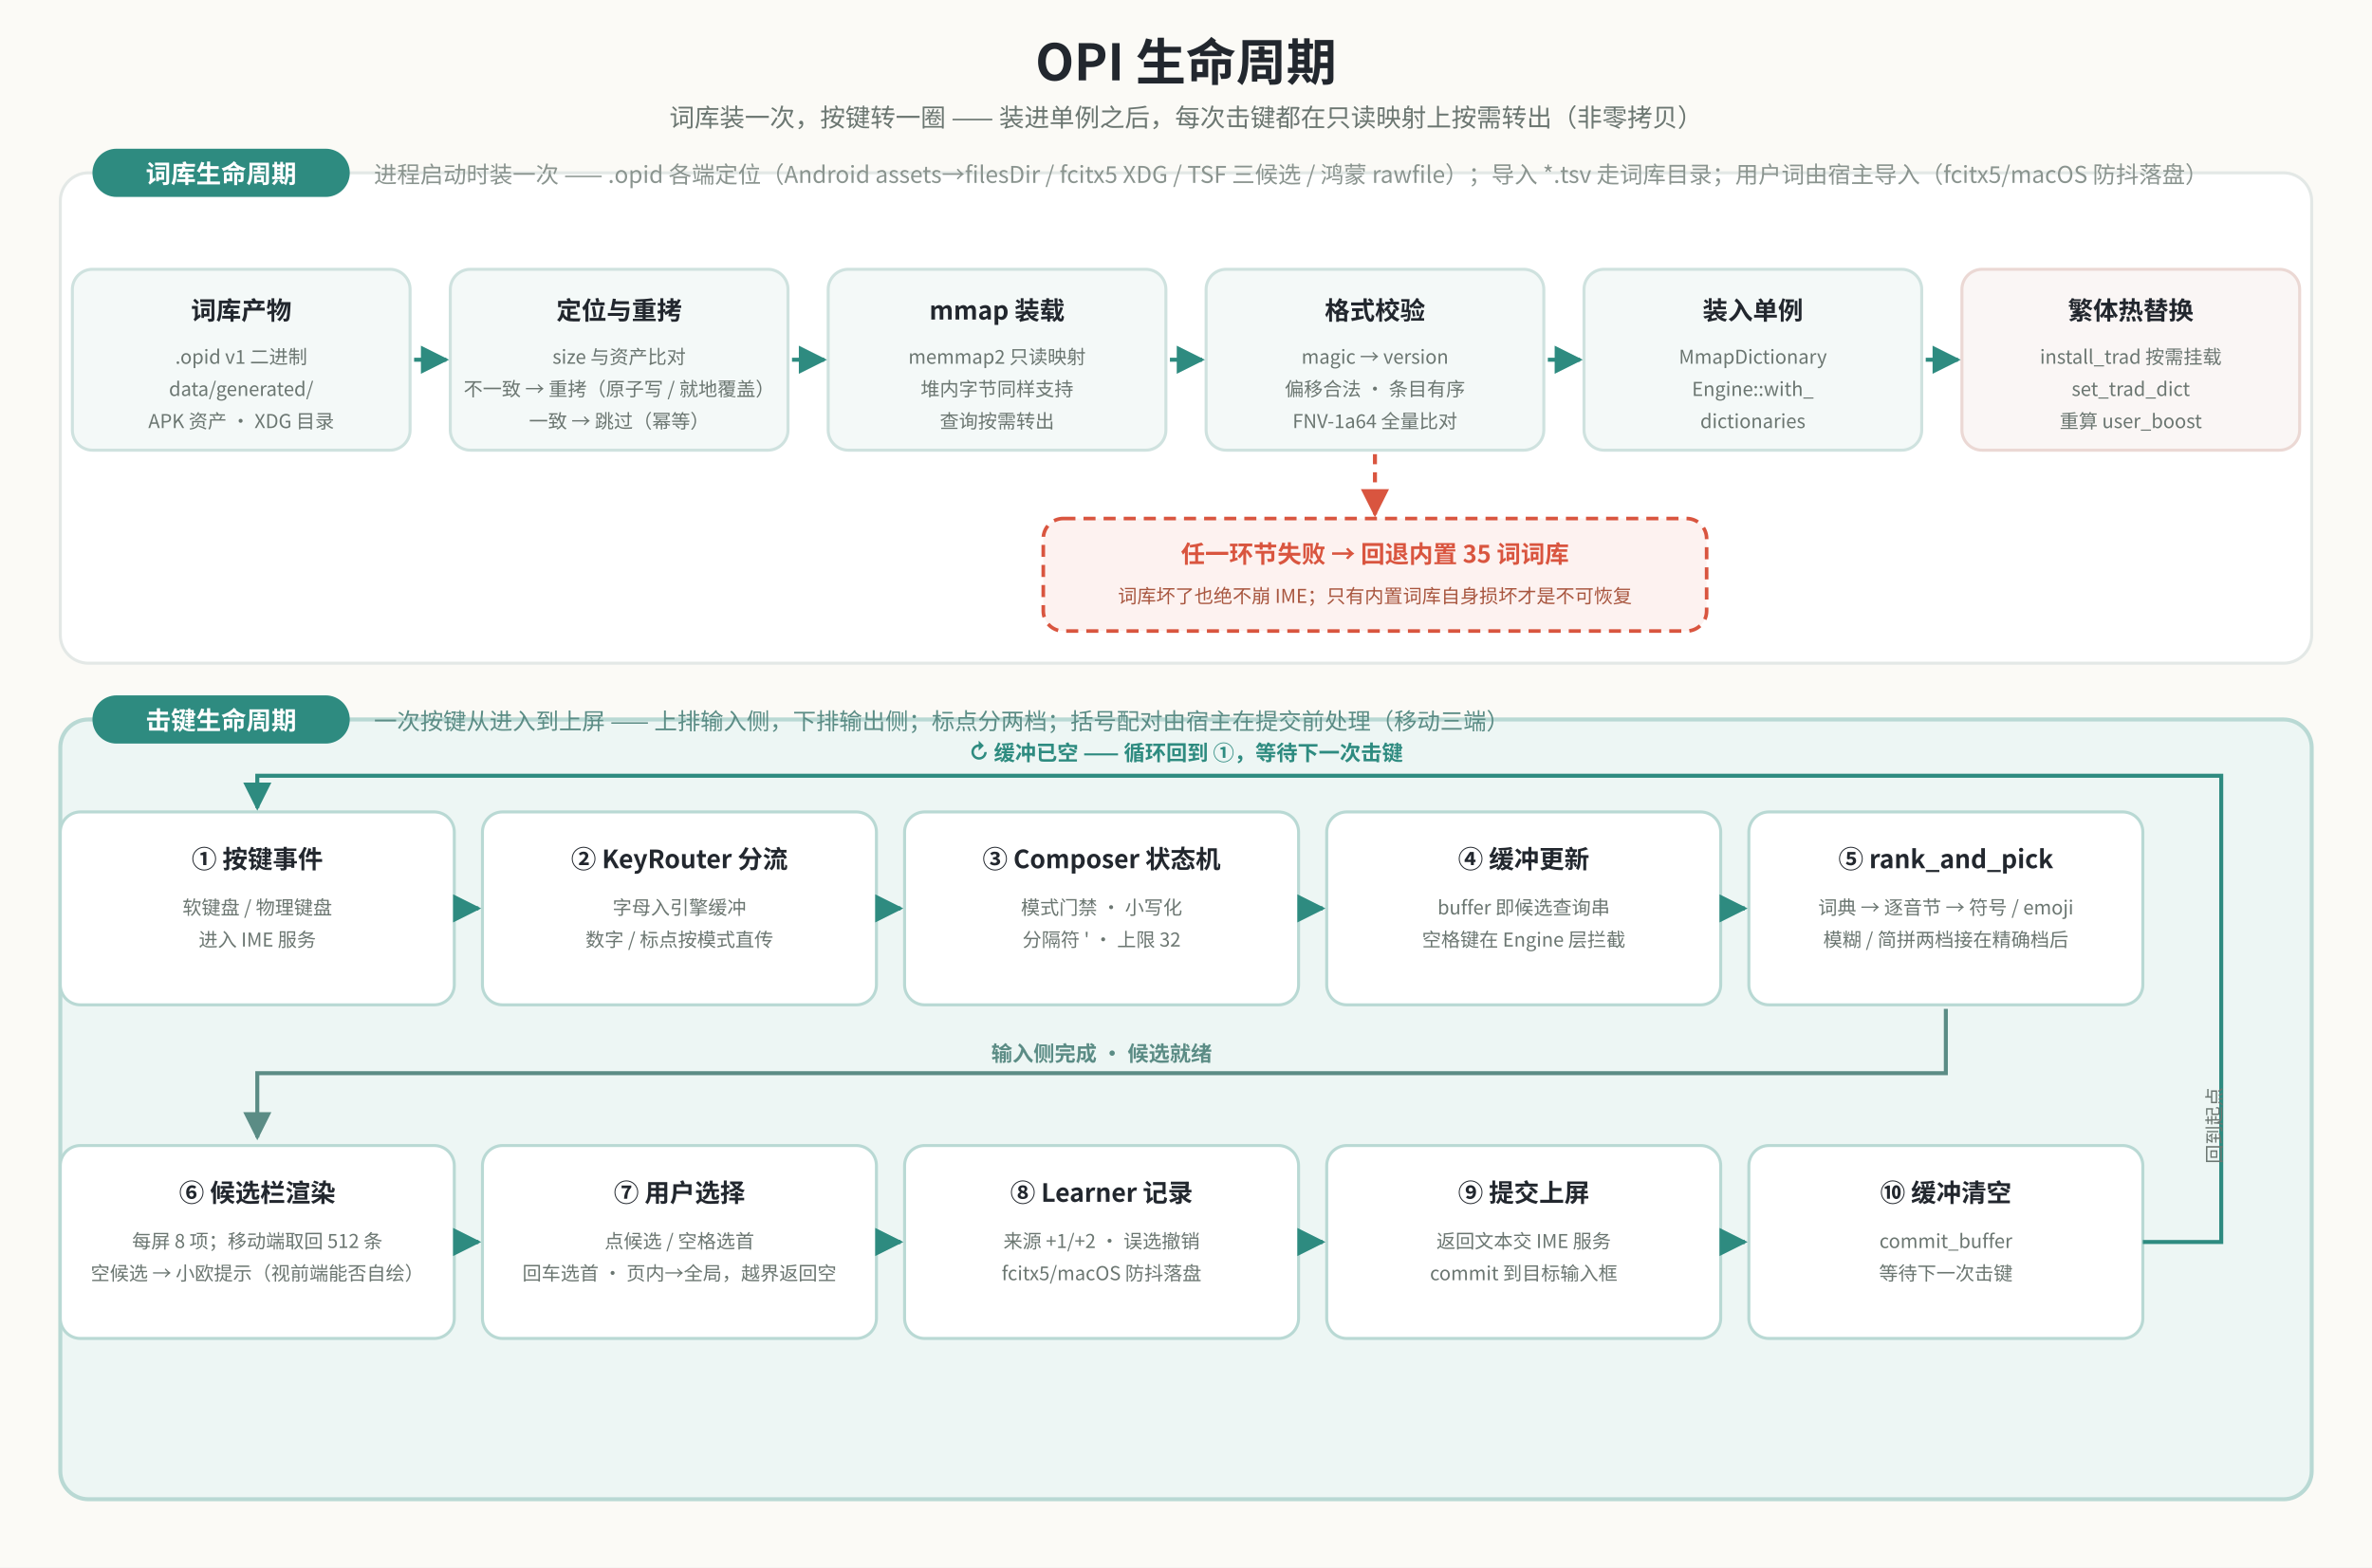
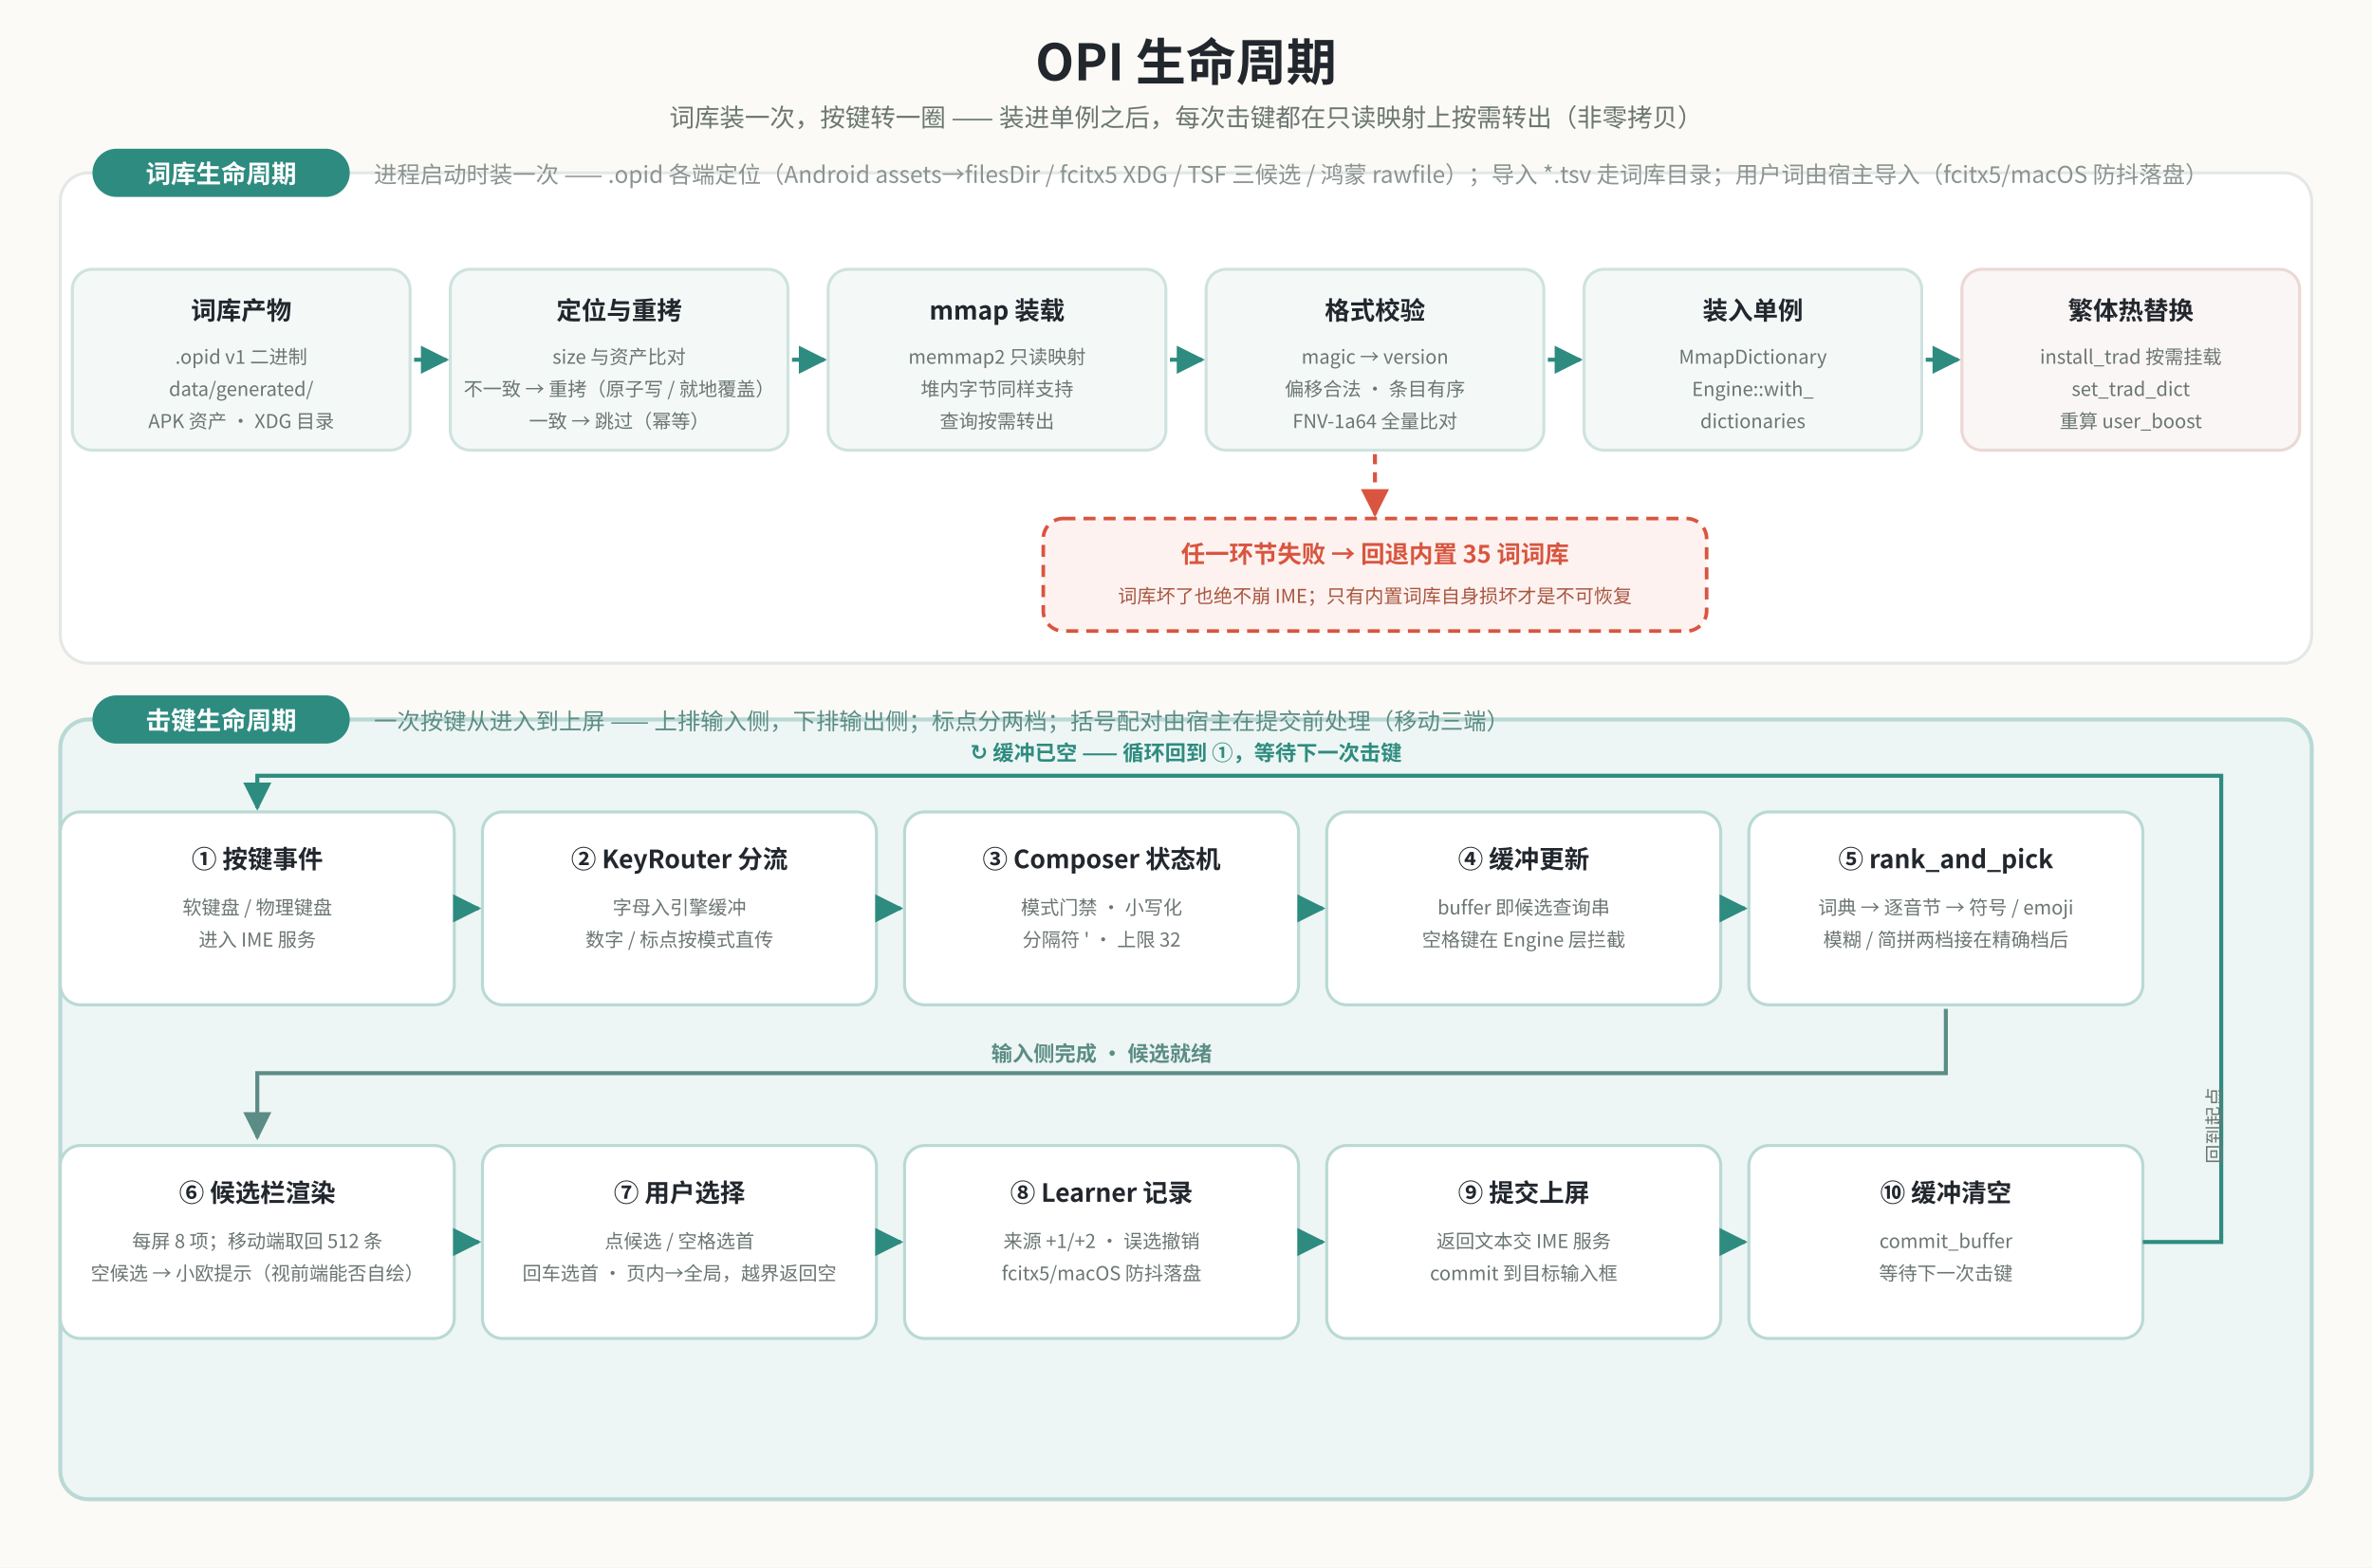
<svg xmlns="http://www.w3.org/2000/svg" viewBox="0 0 1180 780" width="1180" height="780" role="img" aria-labelledby="lcTitle lcDesc">
  <defs>
    <marker id="lcArw" viewBox="0 0 10 10" refX="9" refY="5" markerWidth="7" markerHeight="7" orient="auto-start-reverse">
      <path d="M0 0 L10 5 L0 10 z" fill="#2E8B80" />
    </marker>
    <marker id="lcArwR" viewBox="0 0 10 10" refX="9" refY="5" markerWidth="7" markerHeight="7" orient="auto-start-reverse">
      <path d="M0 0 L10 5 L0 10 z" fill="#D9553F" />
    </marker>
    <marker id="lcArwB" viewBox="0 0 10 10" refX="9" refY="5" markerWidth="7" markerHeight="7" orient="auto-start-reverse">
      <path d="M0 0 L10 5 L0 10 z" fill="#5B8C85" />
    </marker>
  </defs>
  <rect width="1180" height="780" fill="#FBFAF6" />
-   <g font-family="'Noto Sans CJK SC','Source Han Sans SC','PingFang SC','Microsoft YaHei',-apple-system,'Segoe UI',sans-serif">
+   <g font-family="'Noto Sans CJK SC','Source Han Sans SC','Noto Sans SC','DejaVu Sans',sans-serif">
    <text x="590" y="40" text-anchor="middle" font-size="25" font-weight="700" fill="#22272E">OPI 生命周期</text>
    <text x="590" y="63" text-anchor="middle" font-size="12.5" fill="#6B7671">词库装一次，按键转一圈 —— 装进单例之后，每次击键都在只读映射上按需转出（非零拷贝）</text>
    <rect x="30" y="86" width="1120" height="244" rx="14" fill="#FFFFFF" stroke="#E3E8E6" stroke-width="1.5" />
    <rect x="46" y="74" width="128" height="24" rx="12" fill="#2E8B80" />
    <text x="110" y="91" text-anchor="middle" font-size="12.5" font-weight="700" fill="#FFFFFF">词库生命周期</text>
    <text x="186" y="91" font-size="11.5" fill="#8A948F">进程启动时装一次 —— .opid 各端定位（Android assets→filesDir / fcitx5 XDG / TSF 三候选 / 鸿蒙 rawfile）；导入 *.tsv 走词库目录；用户词由宿主导入（fcitx5/macOS 防抖落盘）</text>
    <g>
      <rect x="36" y="134" width="168" height="90" rx="10" fill="#F4F9F8" stroke="#CFE2DF" stroke-width="1.5" />
      <text x="120" y="159" text-anchor="middle" font-size="12.5" font-weight="700" fill="#22272E">词库产物</text>
      <text x="120" y="181" text-anchor="middle" font-size="9.5" fill="#6B7671">.opid v1 二进制</text>
      <text x="120" y="197" text-anchor="middle" font-size="9.5" fill="#6B7671">data/generated/</text>
      <text x="120" y="213" text-anchor="middle" font-size="9.5" fill="#6B7671">APK 资产 · XDG 目录</text>
    </g>
    <g>
      <rect x="224" y="134" width="168" height="90" rx="10" fill="#F4F9F8" stroke="#CFE2DF" stroke-width="1.5" />
      <text x="308" y="159" text-anchor="middle" font-size="12.5" font-weight="700" fill="#22272E">定位与重拷</text>
      <text x="308" y="181" text-anchor="middle" font-size="9.5" fill="#6B7671">size 与资产比对</text>
      <text x="308" y="197" text-anchor="middle" font-size="9.5" fill="#6B7671">不一致 → 重拷（原子写 / 就地覆盖）</text>
      <text x="308" y="213" text-anchor="middle" font-size="9.5" fill="#6B7671">一致 → 跳过（幂等）</text>
    </g>
    <g>
      <rect x="412" y="134" width="168" height="90" rx="10" fill="#F4F9F8" stroke="#CFE2DF" stroke-width="1.5" />
      <text x="496" y="159" text-anchor="middle" font-size="12.5" font-weight="700" fill="#22272E">mmap 装载</text>
      <text x="496" y="181" text-anchor="middle" font-size="9.5" fill="#6B7671">memmap2 只读映射</text>
      <text x="496" y="197" text-anchor="middle" font-size="9.5" fill="#6B7671">堆内字节同样支持</text>
      <text x="496" y="213" text-anchor="middle" font-size="9.5" fill="#6B7671">查询按需转出</text>
    </g>
    <g>
      <rect x="600" y="134" width="168" height="90" rx="10" fill="#F4F9F8" stroke="#CFE2DF" stroke-width="1.5" />
      <text x="684" y="159" text-anchor="middle" font-size="12.5" font-weight="700" fill="#22272E">格式校验</text>
      <text x="684" y="181" text-anchor="middle" font-size="9.5" fill="#6B7671">magic → version</text>
      <text x="684" y="197" text-anchor="middle" font-size="9.5" fill="#6B7671">偏移合法 · 条目有序</text>
      <text x="684" y="213" text-anchor="middle" font-size="9.5" fill="#6B7671">FNV-1a64 全量比对</text>
    </g>
    <g>
      <rect x="788" y="134" width="168" height="90" rx="10" fill="#F4F9F8" stroke="#CFE2DF" stroke-width="1.5" />
      <text x="872" y="159" text-anchor="middle" font-size="12.5" font-weight="700" fill="#22272E">装入单例</text>
      <text x="872" y="181" text-anchor="middle" font-size="9.5" fill="#6B7671">MmapDictionary</text>
      <text x="872" y="197" text-anchor="middle" font-size="9.5" fill="#6B7671">Engine::with_</text>
      <text x="872" y="213" text-anchor="middle" font-size="9.5" fill="#6B7671">dictionaries</text>
    </g>
    <g>
      <rect x="976" y="134" width="168" height="90" rx="10" fill="#FAF6F5" stroke="#EBD8D4" stroke-width="1.5" />
      <text x="1060" y="159" text-anchor="middle" font-size="12.5" font-weight="700" fill="#22272E">繁体热替换</text>
      <text x="1060" y="181" text-anchor="middle" font-size="9.5" fill="#6B7671">install_trad 按需挂载</text>
      <text x="1060" y="197" text-anchor="middle" font-size="9.5" fill="#6B7671">set_trad_dict</text>
      <text x="1060" y="213" text-anchor="middle" font-size="9.5" fill="#6B7671">重算 user_boost</text>
    </g>
    <g stroke="#2E8B80" stroke-width="2" marker-end="url(#lcArw)" fill="none">
      <path d="M206 179 L222 179" />
      <path d="M394 179 L410 179" />
      <path d="M582 179 L598 179" />
      <path d="M770 179 L786 179" />
      <path d="M958 179 L974 179" />
    </g>
    <path d="M684 226 L684 256" stroke="#D9553F" stroke-width="2" stroke-dasharray="5 4" marker-end="url(#lcArwR)" />
    <rect x="519" y="258" width="330" height="56" rx="10" fill="#FDF2F0" stroke="#D9553F" stroke-width="1.8" stroke-dasharray="6 4" />
    <text x="684" y="280" text-anchor="middle" font-size="12" font-weight="700" fill="#D9553F">任一环节失败 → 回退内置 35 词词库</text>
    <text x="684" y="300" text-anchor="middle" font-size="9.5" fill="#A8563F">词库坏了也绝不崩 IME；只有内置词库自身损坏才是不可恢复</text>
    <rect x="30" y="358" width="1120" height="388" rx="14" fill="#EDF6F4" stroke="#B9D9D4" stroke-width="2" />
    <rect x="46" y="346" width="128" height="24" rx="12" fill="#2E8B80" />
    <text x="110" y="363" text-anchor="middle" font-size="12.5" font-weight="700" fill="#FFFFFF">击键生命周期</text>
    <text x="186" y="363" font-size="11.5" fill="#5B8C85">一次按键从进入到上屏 —— 上排输入侧，下排输出侧；标点分两档；括号配对由宿主在提交前处理（移动三端）</text>
    <g>
      <rect x="30" y="404" width="196" height="96" rx="10" fill="#FFFFFF" stroke="#B9D9D4" stroke-width="1.5" />
      <text x="128" y="432" text-anchor="middle" font-size="12.5" font-weight="700" fill="#22272E">① 按键事件</text>
      <text x="128" y="455" text-anchor="middle" font-size="9.5" fill="#6B7671">软键盘 / 物理键盘</text>
      <text x="128" y="471" text-anchor="middle" font-size="9.5" fill="#6B7671">进入 IME 服务</text>
    </g>
    <g>
      <rect x="240" y="404" width="196" height="96" rx="10" fill="#FFFFFF" stroke="#B9D9D4" stroke-width="1.5" />
      <text x="338" y="432" text-anchor="middle" font-size="12.5" font-weight="700" fill="#22272E">② KeyRouter 分流</text>
      <text x="338" y="455" text-anchor="middle" font-size="9.5" fill="#6B7671">字母入引擎缓冲</text>
      <text x="338" y="471" text-anchor="middle" font-size="9.5" fill="#6B7671">数字 / 标点按模式直传</text>
    </g>
    <g>
      <rect x="450" y="404" width="196" height="96" rx="10" fill="#FFFFFF" stroke="#B9D9D4" stroke-width="1.5" />
      <text x="548" y="432" text-anchor="middle" font-size="12.5" font-weight="700" fill="#22272E">③ Composer 状态机</text>
      <text x="548" y="455" text-anchor="middle" font-size="9.5" fill="#6B7671">模式门禁 · 小写化</text>
      <text x="548" y="471" text-anchor="middle" font-size="9.5" fill="#6B7671">分隔符 ' · 上限 32</text>
    </g>
    <g>
      <rect x="660" y="404" width="196" height="96" rx="10" fill="#FFFFFF" stroke="#B9D9D4" stroke-width="1.5" />
      <text x="758" y="432" text-anchor="middle" font-size="12.5" font-weight="700" fill="#22272E">④ 缓冲更新</text>
      <text x="758" y="455" text-anchor="middle" font-size="9.5" fill="#6B7671">buffer 即候选查询串</text>
      <text x="758" y="471" text-anchor="middle" font-size="9.5" fill="#6B7671">空格键在 Engine 层拦截</text>
    </g>
    <g>
      <rect x="870" y="404" width="196" height="96" rx="10" fill="#FFFFFF" stroke="#B9D9D4" stroke-width="1.5" />
      <text x="968" y="432" text-anchor="middle" font-size="12.5" font-weight="700" fill="#22272E">⑤ rank_and_pick</text>
      <text x="968" y="455" text-anchor="middle" font-size="9.5" fill="#6B7671">词典 → 逐音节 → 符号 / emoji</text>
      <text x="968" y="471" text-anchor="middle" font-size="9.5" fill="#6B7671">模糊 / 简拼两档接在精确档后</text>
    </g>
    <g stroke="#2E8B80" stroke-width="2" marker-end="url(#lcArw)" fill="none">
      <path d="M228 452 L238 452" />
      <path d="M438 452 L448 452" />
      <path d="M648 452 L658 452" />
      <path d="M858 452 L868 452" />
    </g>
    <path d="M968 502 L968 534 L128 534 L128 566" stroke="#5B8C85" stroke-width="2" fill="none" marker-end="url(#lcArwB)" />
    <text x="548" y="528" text-anchor="middle" font-size="10.5" font-weight="700" fill="#5B8C85">输入侧完成 · 候选就绪</text>
    <g>
      <rect x="30" y="570" width="196" height="96" rx="10" fill="#FFFFFF" stroke="#B9D9D4" stroke-width="1.5" />
      <text x="128" y="598" text-anchor="middle" font-size="12.5" font-weight="700" fill="#22272E">⑥ 候选栏渲染</text>
      <text x="128" y="621" text-anchor="middle" font-size="9.5" fill="#6B7671">每屏 8 项；移动端取回 512 条</text>
      <text x="128" y="637" text-anchor="middle" font-size="9.5" fill="#6B7671">空候选 → 小欧提示（视前端能否自绘）</text>
    </g>
    <g>
      <rect x="240" y="570" width="196" height="96" rx="10" fill="#FFFFFF" stroke="#B9D9D4" stroke-width="1.5" />
      <text x="338" y="598" text-anchor="middle" font-size="12.5" font-weight="700" fill="#22272E">⑦ 用户选择</text>
      <text x="338" y="621" text-anchor="middle" font-size="9.5" fill="#6B7671">点候选 / 空格选首</text>
      <text x="338" y="637" text-anchor="middle" font-size="9.5" fill="#6B7671">回车选首 · 页内→全局，越界返回空</text>
    </g>
    <g>
      <rect x="450" y="570" width="196" height="96" rx="10" fill="#FFFFFF" stroke="#B9D9D4" stroke-width="1.5" />
      <text x="548" y="598" text-anchor="middle" font-size="12.5" font-weight="700" fill="#22272E">⑧ Learner 记录</text>
      <text x="548" y="621" text-anchor="middle" font-size="9.5" fill="#6B7671">来源 +1/+2 · 误选撤销</text>
      <text x="548" y="637" text-anchor="middle" font-size="9.5" fill="#6B7671">fcitx5/macOS 防抖落盘</text>
    </g>
    <g>
      <rect x="660" y="570" width="196" height="96" rx="10" fill="#FFFFFF" stroke="#B9D9D4" stroke-width="1.5" />
      <text x="758" y="598" text-anchor="middle" font-size="12.5" font-weight="700" fill="#22272E">⑨ 提交上屏</text>
      <text x="758" y="621" text-anchor="middle" font-size="9.5" fill="#6B7671">返回文本交 IME 服务</text>
      <text x="758" y="637" text-anchor="middle" font-size="9.5" fill="#6B7671">commit 到目标输入框</text>
    </g>
    <g>
      <rect x="870" y="570" width="196" height="96" rx="10" fill="#FFFFFF" stroke="#B9D9D4" stroke-width="1.5" />
      <text x="968" y="598" text-anchor="middle" font-size="12.5" font-weight="700" fill="#22272E">⑩ 缓冲清空</text>
      <text x="968" y="621" text-anchor="middle" font-size="9.5" fill="#6B7671">commit_buffer</text>
      <text x="968" y="637" text-anchor="middle" font-size="9.5" fill="#6B7671">等待下一次击键</text>
    </g>
    <g stroke="#2E8B80" stroke-width="2" marker-end="url(#lcArw)" fill="none">
      <path d="M228 618 L238 618" />
      <path d="M438 618 L448 618" />
      <path d="M648 618 L658 618" />
      <path d="M858 618 L868 618" />
    </g>
    <path d="M1066 618 L1105 618 L1105 386 L128 386 L128 402" stroke="#2E8B80" stroke-width="2" fill="none" marker-end="url(#lcArw)" />
    <text x="590" y="378" text-anchor="middle" font-size="10.5" font-weight="700" fill="#2E8B80">↻ 缓冲已空 —— 循环回到 ①，等待下一次击键</text>
    <text x="1105" y="560" text-anchor="middle" font-size="9.5" fill="#6B7671" transform="rotate(-90 1105 560)">回到起点</text>
  </g>
</svg>
